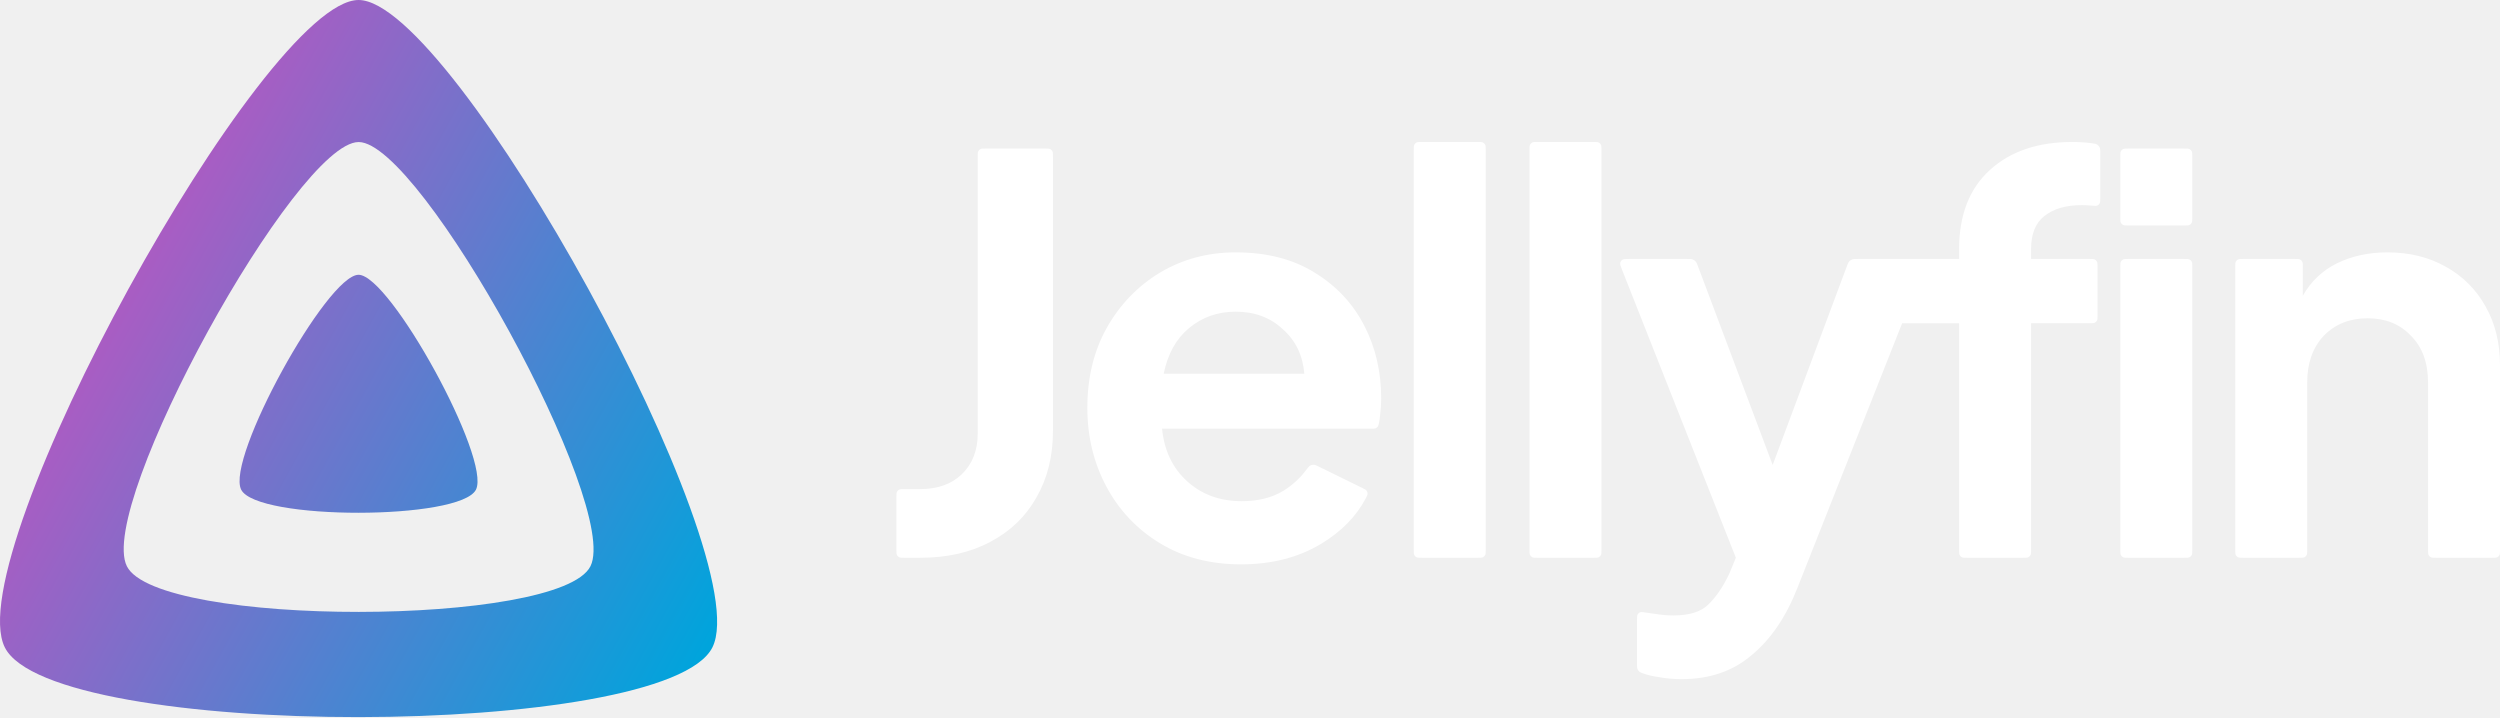
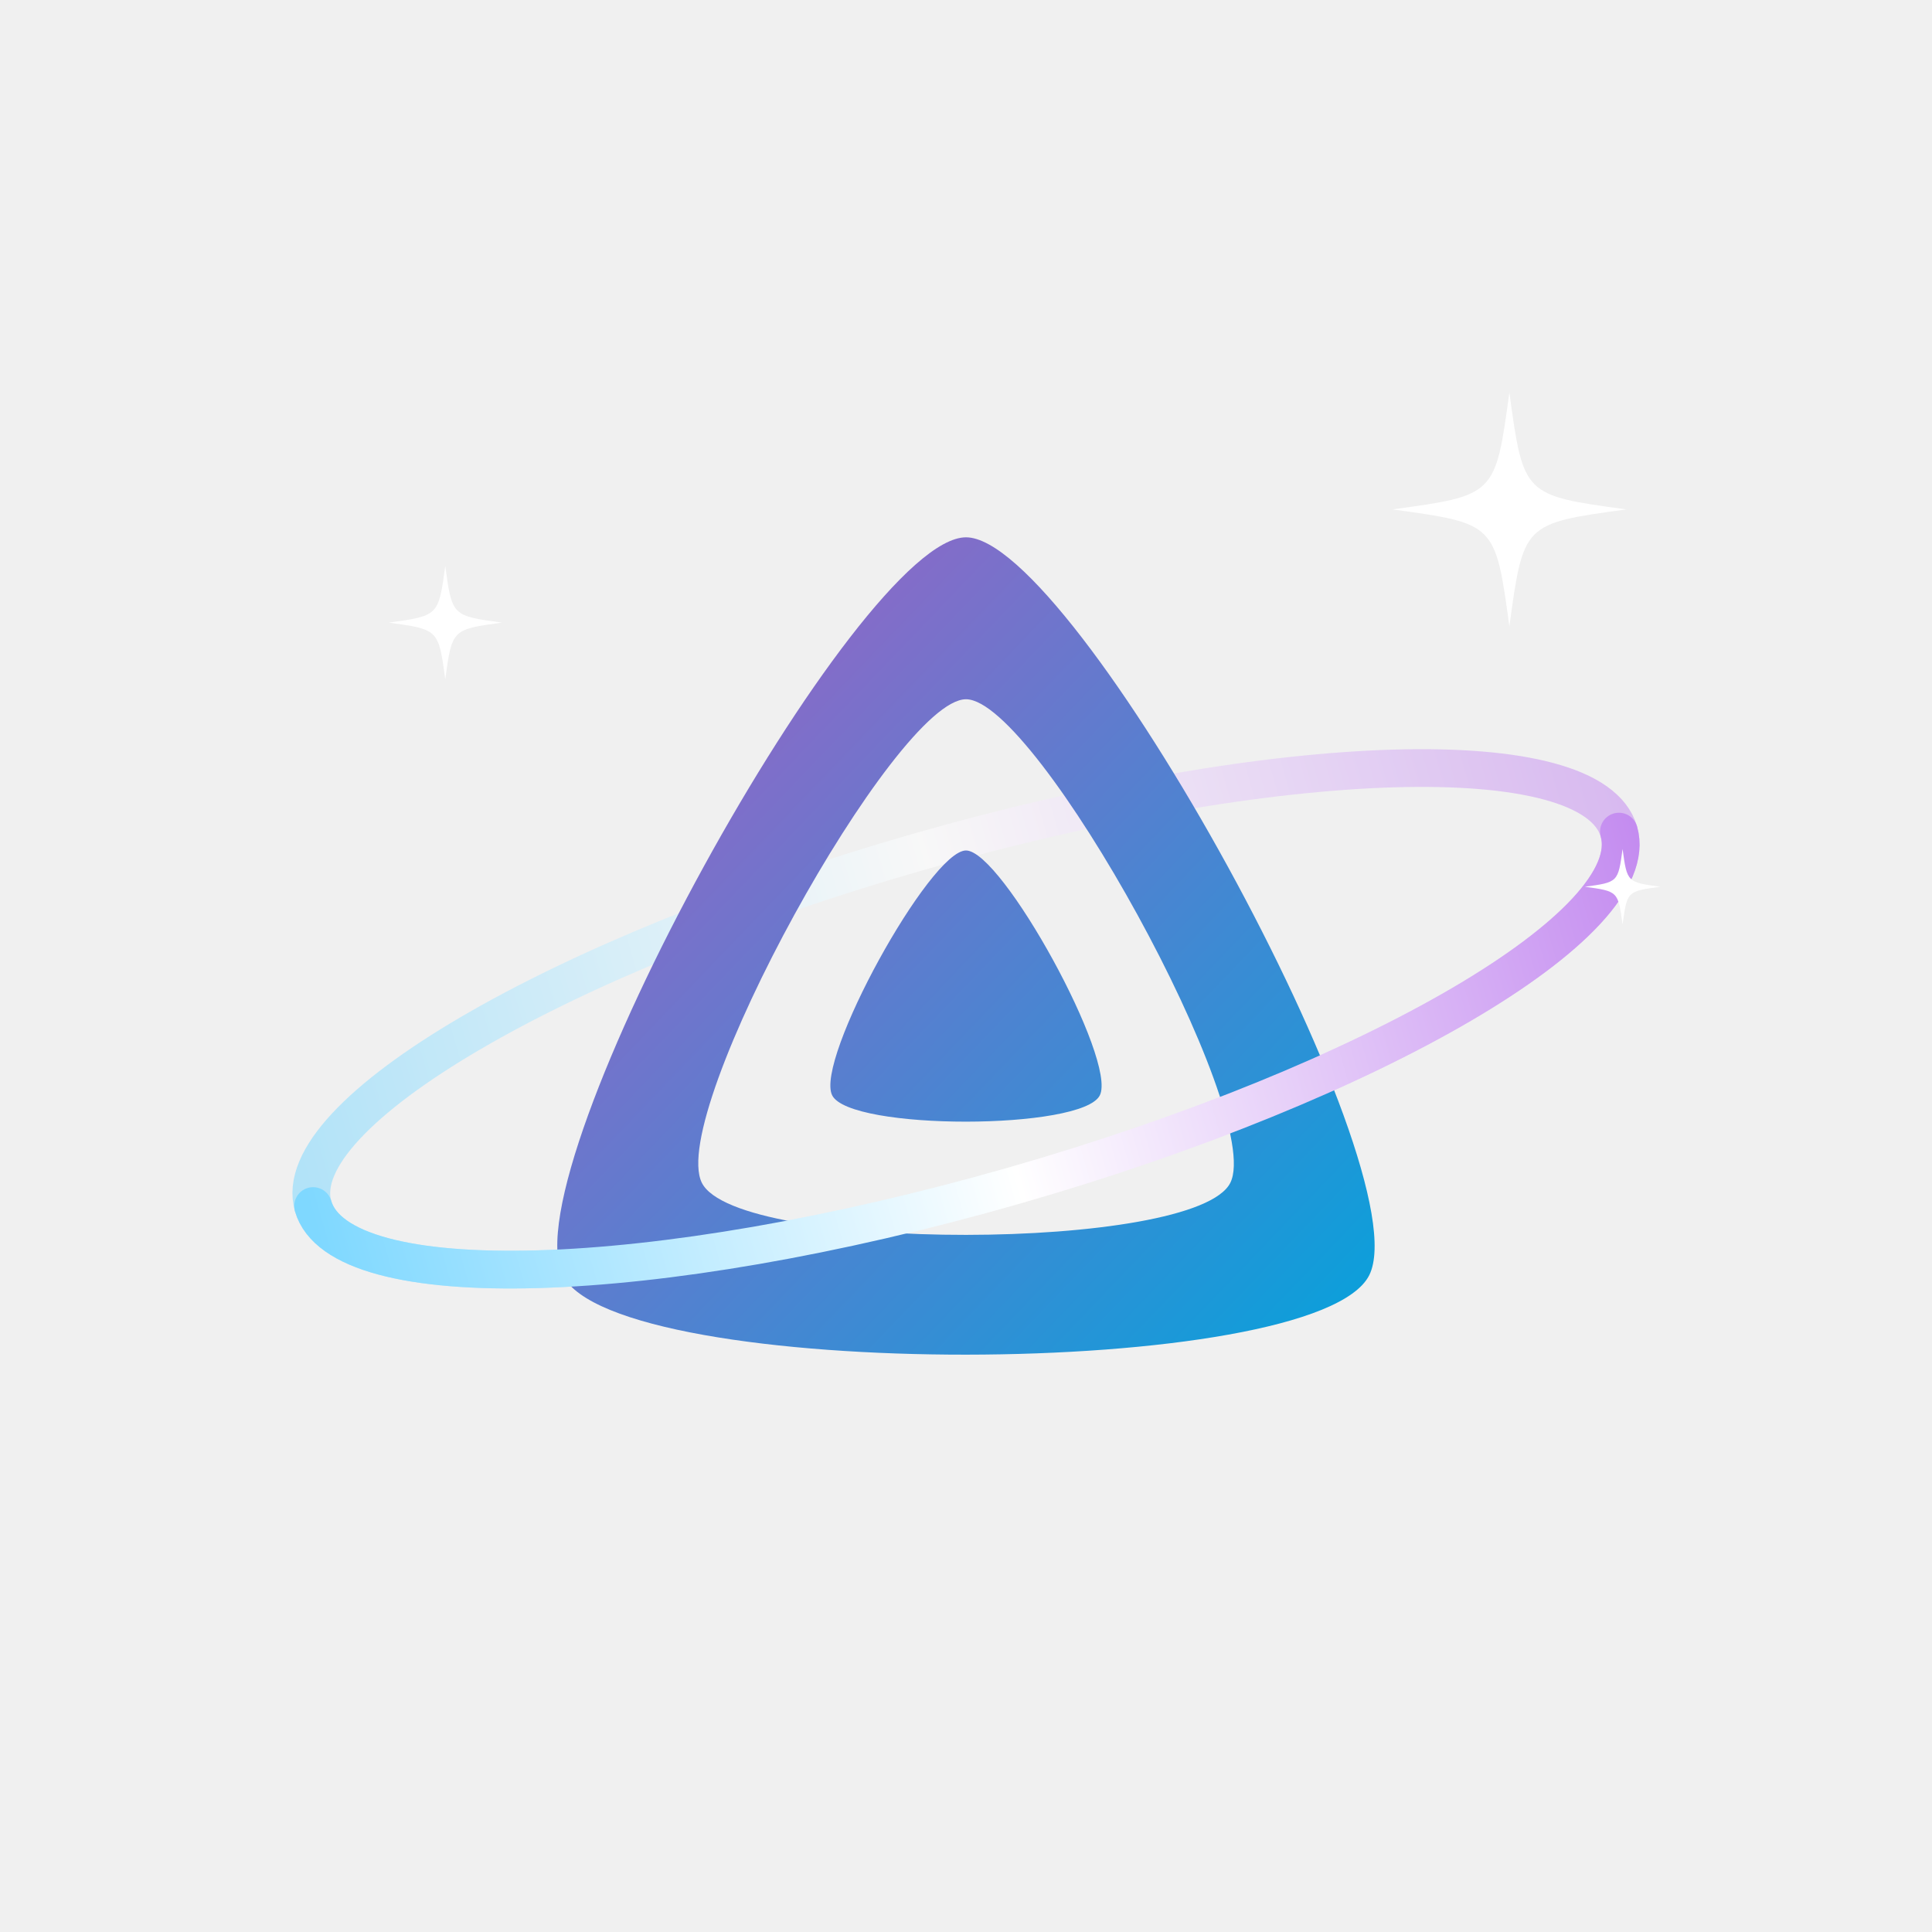
- <svg xmlns="http://www.w3.org/2000/svg" width="251" height="72" fill="none" viewBox="0 0 251 72">
-   <g clip-path="url(#a)">
-     <path fill="url(#b)" d="M24.212 49.158C22.66 46.042 32.838 27.588 36 27.588c3.167.002 13.323 18.488 11.788 21.57-1.534 3.082-22.025 3.116-23.576 0" />
-     <path fill="url(#c)" fill-rule="evenodd" d="M.482 64.995C-4.195 55.605 26.477 0 36 0c9.533 0 40.153 55.713 35.527 64.995s-66.368 9.39-71.045 0m12.254-8.148c3.064 6.152 43.518 6.084 46.548 0 3.03-6.086-17.032-42.586-23.275-42.586S9.671 50.694 12.736 56.847" clip-rule="evenodd" />
-     <path fill="#fff" d="M225.22 56c-.28 0-.42 0-.527-.055a.5.5 0 0 1-.219-.218c-.054-.107-.054-.247-.054-.527V26.8c0-.28 0-.42.054-.527a.5.5 0 0 1 .219-.219c.107-.054.247-.054.527-.054h5.183c.28 0 .42 0 .527.054a.5.5 0 0 1 .218.219c.055.107.055.247.055.527v2.895a7.9 7.9 0 0 1 3.419-3.254q2.261-1.103 5.074-1.103 3.308 0 5.845 1.434a10.1 10.1 0 0 1 4.026 4.026q1.434 2.536 1.434 5.9V55.2c0 .28 0 .42-.055.527a.5.5 0 0 1-.218.218c-.107.055-.247.055-.527.055h-5.625c-.28 0-.42 0-.527-.055a.5.5 0 0 1-.218-.218c-.055-.107-.055-.247-.055-.527V38.408q0-2.978-1.709-4.688-1.654-1.764-4.357-1.764-2.702 0-4.412 1.764-1.654 1.766-1.654 4.688V55.2c0 .28 0 .42-.054.527a.5.5 0 0 1-.219.218c-.107.055-.247.055-.527.055zm-11.54-33.363c-.28 0-.42 0-.527-.055a.5.5 0 0 1-.218-.218c-.055-.107-.055-.247-.055-.527v-6.121c0-.28 0-.42.055-.527a.5.5 0 0 1 .218-.219c.107-.054.247-.054.527-.054h5.624c.28 0 .42 0 .527.054a.5.5 0 0 1 .219.219c.054.107.054.247.054.527v6.12c0 .28 0 .42-.054.528a.5.5 0 0 1-.219.218c-.107.055-.247.055-.527.055zm0 33.363c-.28 0-.42 0-.527-.054a.5.5 0 0 1-.218-.219c-.055-.107-.055-.247-.055-.527V26.8c0-.28 0-.42.055-.527a.5.5 0 0 1 .218-.218c.107-.055.247-.055.527-.055h5.624c.28 0 .42 0 .527.055a.5.5 0 0 1 .219.218c.054.107.054.247.054.527v28.4c0 .28 0 .42-.054.527a.5.5 0 0 1-.219.219c-.107.054-.247.054-.527.054zm-16.712-.054c.107.054.247.054.527.054h5.625c.28 0 .42 0 .526-.054a.5.5 0 0 0 .219-.219c.055-.107.055-.247.055-.527V32.452h5.872c.28 0 .42 0 .527-.054a.5.5 0 0 0 .219-.219c.054-.107.054-.247.054-.527V26.8c0-.28 0-.42-.054-.527a.5.5 0 0 0-.219-.218c-.107-.055-.247-.055-.527-.055h-5.872v-.992q0-2.261 1.323-3.31 1.379-1.102 3.75-1.102.454 0 .939.044c.345.031.518.047.634-.004a.48.48 0 0 0 .241-.22c.061-.111.061-.274.061-.6V15.39c0-.304 0-.457-.061-.589a.7.7 0 0 0-.248-.284c-.122-.078-.261-.097-.537-.136a14.5 14.5 0 0 0-1.966-.126q-5.184 0-8.273 2.812t-3.088 7.942V26H186.53c-.3 0-.451 0-.58.05a.75.75 0 0 0-.296.205c-.091.104-.143.244-.248.526l-7.43 19.9-7.483-19.903c-.105-.28-.158-.42-.249-.524a.75.75 0 0 0-.296-.205c-.129-.049-.279-.049-.578-.049h-5.769c-.394 0-.591 0-.717.083a.5.5 0 0 0-.213.314c-.031.147.041.33.186.697L174.281 56l-.661 1.6q-.883 1.874-2.041 3.033-1.103 1.158-3.584 1.158-.883 0-1.875-.166a13 13 0 0 1-.73-.1c-.389-.066-.584-.099-.709-.053a.47.47 0 0 0-.26.22c-.066.116-.066.298-.066.663v4.329c0 .243 0 .365.045.481a.7.7 0 0 0 .189.266c.095.081.194.116.392.185q.684.24 1.47.351 1.158.22 2.371.22 4.246 0 7.059-2.426 2.867-2.37 4.577-6.728l10.517-26.58h5.72V55.2c0 .28 0 .42.055.527a.5.5 0 0 0 .218.219M154.363 56c-.28 0-.42 0-.527-.054a.5.5 0 0 1-.219-.219c-.054-.107-.054-.247-.054-.527V15.054c0-.28 0-.42.054-.527a.5.5 0 0 1 .219-.219c.107-.054.247-.054.527-.054h5.624c.28 0 .42 0 .527.054a.5.5 0 0 1 .218.219c.055.107.055.247.055.527V55.2c0 .28 0 .42-.055.527a.5.5 0 0 1-.218.219c-.107.054-.247.054-.527.054zm-11.621 0c-.28 0-.42 0-.527-.054a.5.5 0 0 1-.219-.219c-.054-.107-.054-.247-.054-.527V15.054c0-.28 0-.42.054-.527a.5.5 0 0 1 .219-.219c.107-.054.247-.054.527-.054h5.624c.28 0 .42 0 .527.054a.5.5 0 0 1 .219.219c.054.107.054.247.054.527V55.2c0 .28 0 .42-.054.527a.5.5 0 0 1-.219.219c-.107.054-.247.054-.527.054zm-18.132.662q-4.632-.001-8.107-2.096a14.6 14.6 0 0 1-5.404-5.68q-1.93-3.585-1.93-7.942 0-4.522 1.93-7.996 1.985-3.53 5.349-5.57 3.42-2.04 7.61-2.04 4.688 0 7.942 2.04 3.253 1.986 4.963 5.294 1.71 3.309 1.709 7.335 0 .828-.11 1.654-.031.45-.12.841c-.037.165-.055.247-.115.33a.55.55 0 0 1-.208.168c-.095.04-.194.04-.393.04h-21.057q.33 3.309 2.537 5.294 2.205 1.986 5.459 1.985 2.482 0 4.191-1.047a8.2 8.2 0 0 0 2.206-1.986c.241-.316.362-.474.484-.542a.6.6 0 0 1 .352-.083c.139.006.296.083.608.236l4.269 2.094c.239.118.359.176.431.275a.52.52 0 0 1 .098.298c0 .122-.058.231-.172.45q-1.432 2.742-4.526 4.607-3.419 2.04-7.996 2.04m-.552-25.368q-2.702 0-4.687 1.654-1.93 1.6-2.537 4.577h14.118q-.22-2.757-2.151-4.466-1.875-1.765-4.743-1.765M90.801 56c-.28 0-.42 0-.527-.054a.5.5 0 0 1-.218-.218C90 55.62 90 55.48 90 55.2v-5.294c0-.28 0-.42.055-.527a.5.5 0 0 1 .218-.218c.107-.055.247-.055.527-.055h1.572q2.646 0 4.19-1.489 1.6-1.545 1.6-4.08V15.715c0-.28 0-.42.055-.527a.5.5 0 0 1 .218-.219c.107-.054.247-.054.527-.054h5.956c.28 0 .42 0 .527.054a.5.5 0 0 1 .218.219c.055.107.055.247.055.527v27.546q0 3.804-1.655 6.672-1.599 2.868-4.632 4.467-2.979 1.6-7.06 1.6z" />
+ <svg xmlns="http://www.w3.org/2000/svg" viewBox="0 0 1024 1024">
+   <defs>
+     <linearGradient id="cg" x1="298" y1="285" x2="752" y2="720" gradientUnits="userSpaceOnUse">
+       <stop offset="0" stop-color="#AA5CC3" />
+       <stop offset="1" stop-color="#00A4DC" />
+     </linearGradient>
+     <linearGradient id="co" x1="150" y1="0" x2="880" y2="0" gradientUnits="userSpaceOnUse">
+       <stop offset="0" stop-color="#7FD8FF" />
+       <stop offset="0.5" stop-color="#FFFFFF" />
+       <stop offset="1" stop-color="#C48CF0" />
+     </linearGradient>
+     <radialGradient id="bg" cx="0.32" cy="0.25" r="0.95">
+       <stop offset="0" stop-color="#2B1C63" />
+       <stop offset="0.55" stop-color="#0C1236" />
+       <stop offset="1" stop-color="#050816" />
+     </radialGradient>
+   </defs>
+   <g transform="rotate(-16 512 540)">
+     <ellipse cx="512" cy="540" rx="360" ry="92" fill="none" stroke="url(#co)" stroke-width="20" opacity="0.55" />
  </g>
-   <defs>
-     <linearGradient id="b" x1="12" x2="71.999" y1="30.001" y2="63.002" gradientUnits="userSpaceOnUse">
-       <stop stop-color="#aa5cc3" />
-       <stop offset="1" stop-color="#00a4dc" />
-     </linearGradient>
-     <linearGradient id="c" x1="12" x2="71.999" y1="29.999" y2="63.001" gradientUnits="userSpaceOnUse">
-       <stop stop-color="#aa5cc3" />
-       <stop offset="1" stop-color="#00a4dc" />
-     </linearGradient>
-     <clipPath id="a">
-       <path fill="#fff" d="M0 0h251v72H0z" />
-     </clipPath>
-   </defs>
+   <path d="m512 284.789c-57.344 0-241.85 334.569-213.737 391.075 28.113 56.506 399.639 55.855 427.473 0 27.834-55.855-156.393-391.075-213.737-391.075zm140.102 342.109c-18.246 36.585-261.679 37.05-280.111 0-18.432-37.05 102.493-256.279 140.009-256.279s158.348 219.601 140.102 256.279zm-140.102-176.128c-18.991 0-80.244 111.057-70.935 129.769 9.309 18.711 132.655 18.525 141.871 0s-51.852-129.769-70.935-129.769z" fill="url(#cg)" />
+   <g transform="rotate(-16 512 540)">
+     <path d="M152 540A360 92 0 0 0 872 540" fill="none" stroke="url(#co)" stroke-width="20" stroke-linecap="round" />
+   </g>
+   <path d="M800 208C807.44 262.56 807.44 262.56 862 270C807.44 277.44 807.44 277.44 800 332C792.56 277.44 792.56 277.44 738 270C792.56 262.56 792.56 262.56 800 208Z" fill="#ffffff" />
+   <path d="M236 300C239.6 326.4 239.6 326.4 266 330C239.6 333.6 239.6 333.6 236 360C232.4 333.6 232.4 333.6 206 330C232.4 326.4 232.4 326.4 236 300Z" fill="#ffffff" />
+   <path d="M860 450C862.4 467.6 862.4 467.6 880 470C862.4 472.4 862.4 472.4 860 490C857.6 472.4 857.6 472.4 840 470C857.6 467.6 857.6 467.6 860 450Z" fill="#ffffff" />
</svg>
